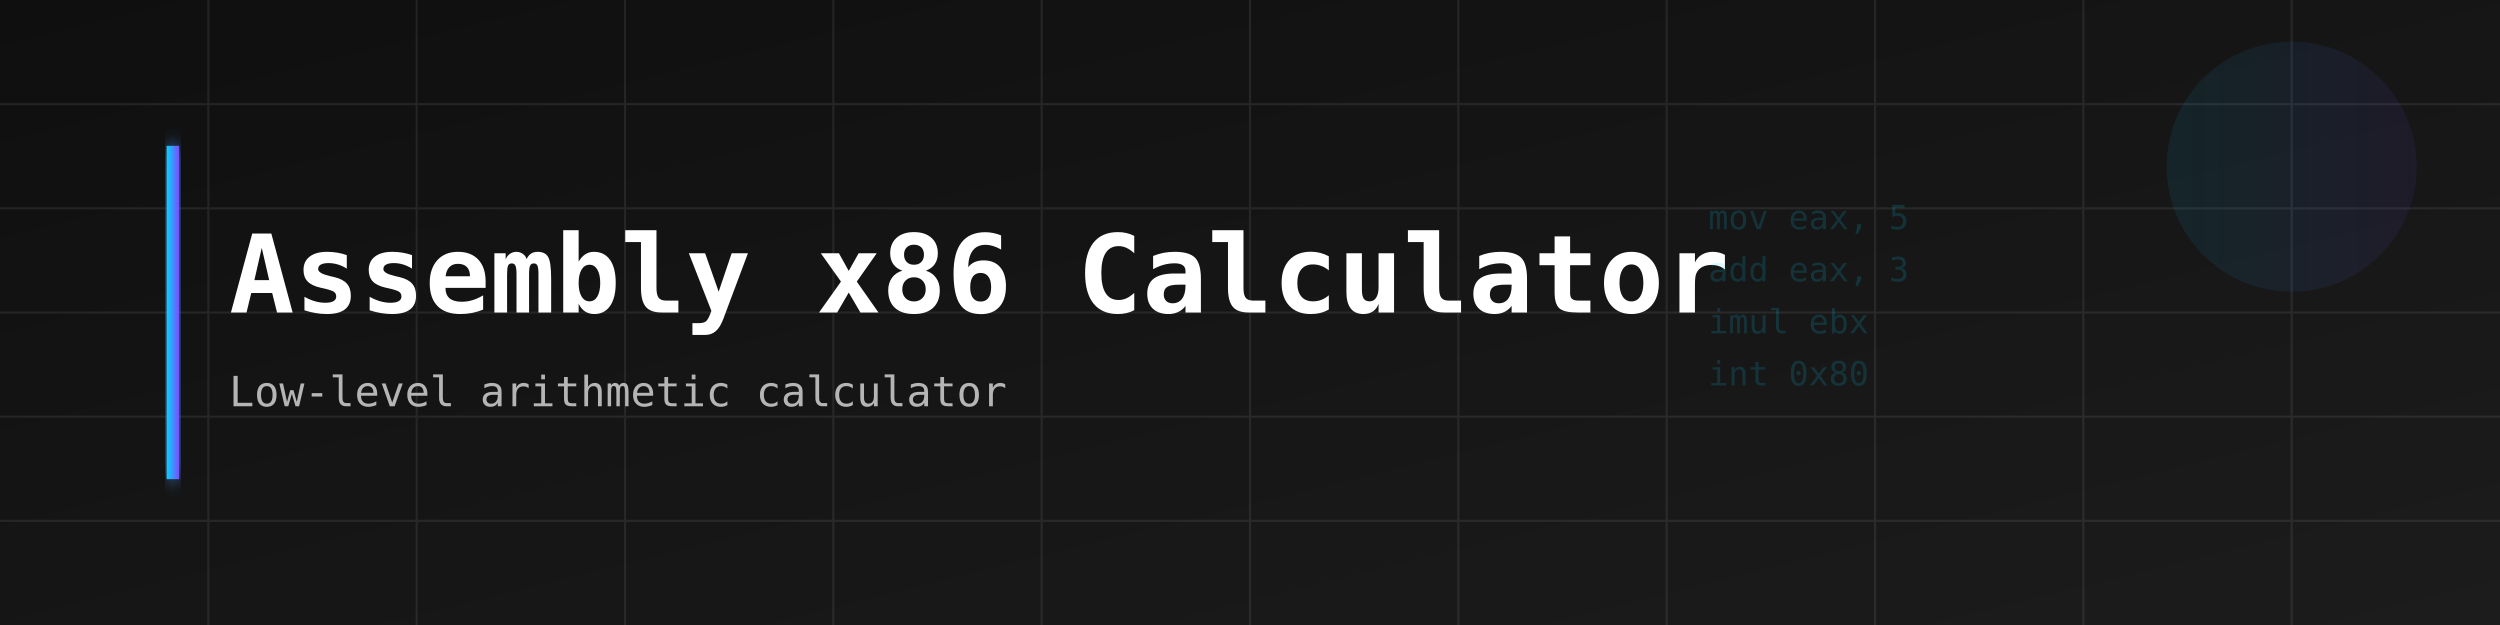
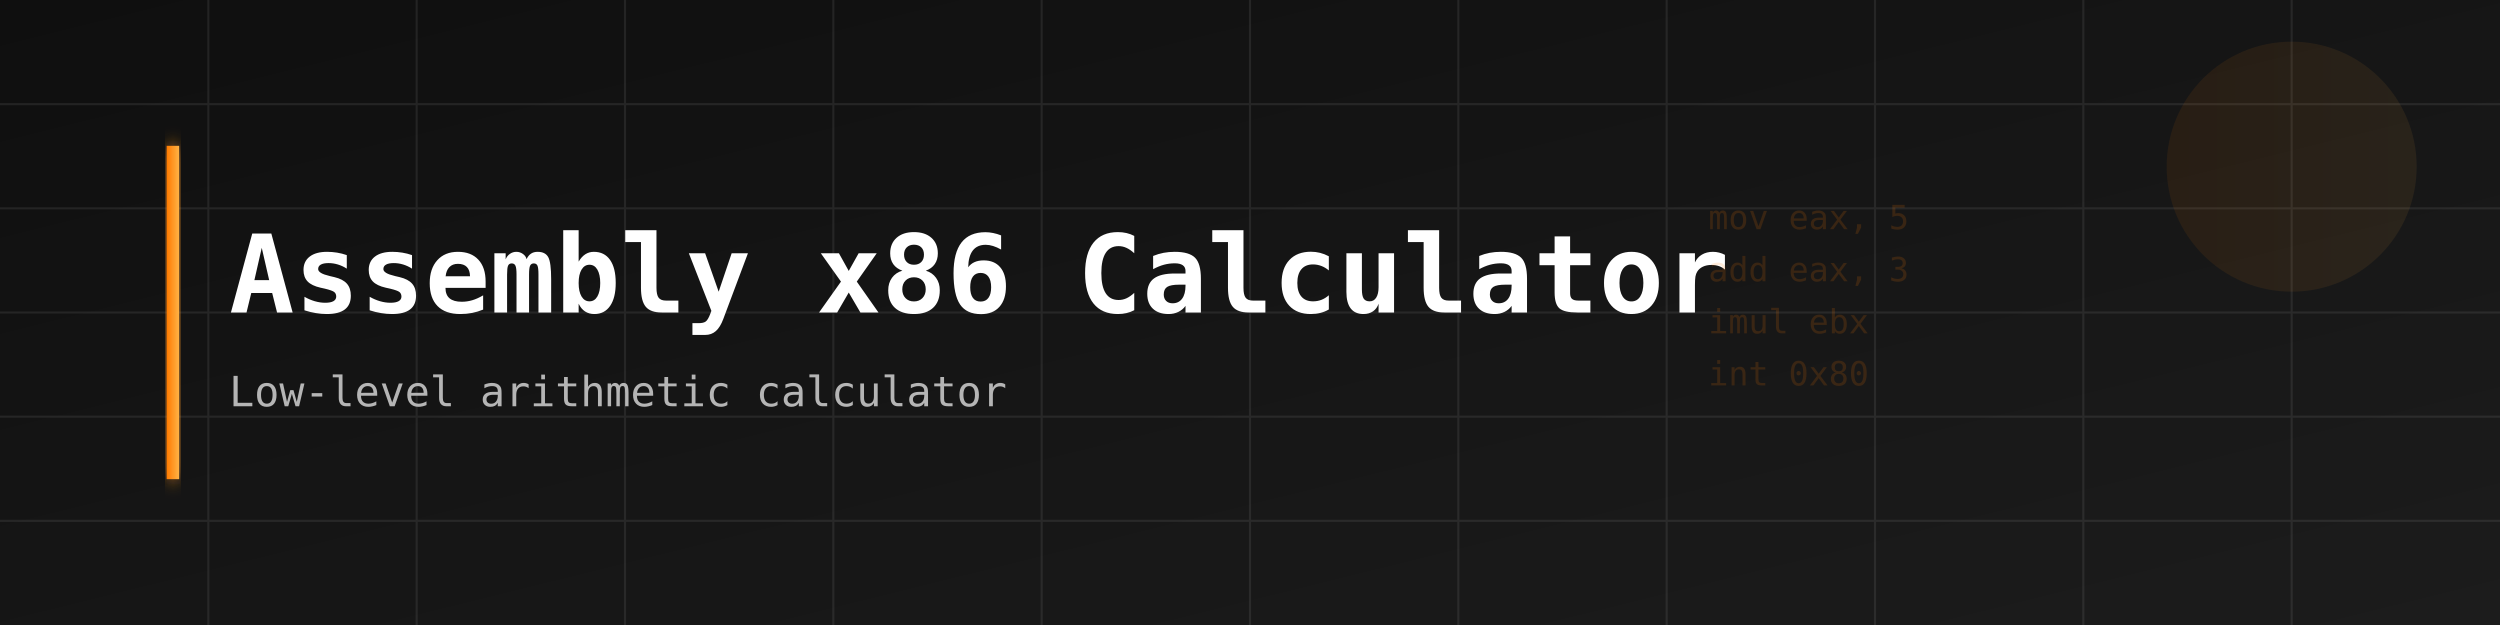
<svg xmlns="http://www.w3.org/2000/svg" width="1200" height="300" viewBox="0 0 1200 300">
  <defs>
    <linearGradient id="bg" x1="0" y1="0" x2="1" y2="1">
      <stop offset="0%" stop-color="#0f0f0f" />
      <stop offset="100%" stop-color="#1c1c1c" />
    </linearGradient>
    <linearGradient id="accent" x1="0" y1="0" x2="1" y2="0">
-       <stop offset="0%" stop-color="#00d4ff" />
-       <stop offset="100%" stop-color="#7c4dff" />
+       <stop offset="0%" stop-color="#ff7a00" />
+       <stop offset="100%" stop-color="#ffb347" />
    </linearGradient>
    <filter id="glow">
      <feGaussianBlur stdDeviation="4" result="blur" />
      <feMerge>
        <feMergeNode in="blur" />
        <feMergeNode in="SourceGraphic" />
      </feMerge>
    </filter>
  </defs>
  <rect width="1200" height="300" fill="url(#bg)" />
  <g opacity="0.08">
    <path d="M0 50 H1200 M0 100 H1200 M0 150 H1200 M0 200 H1200 M0 250 H1200" stroke="#ffffff" />
    <path d="M100 0 V300 M200 0 V300 M300 0 V300 M400 0 V300 M500 0 V300              M600 0 V300 M700 0 V300 M800 0 V300 M900 0 V300 M1000 0 V300 M1100 0 V300" stroke="#ffffff" />
  </g>
  <rect x="80" y="70" width="6" height="160" fill="url(#accent)" filter="url(#glow)" />
  <text x="110" y="150" fill="#ffffff" font-size="52" font-family="JetBrains Mono, Consolas, monospace" font-weight="700">
    Assembly x86 Calculator
  </text>
  <text x="110" y="195" fill="#b5b5b5" font-size="20" font-family="JetBrains Mono, Consolas, monospace">
    Low-level arithmetic calculator
  </text>
-   <g opacity="0.15" font-family="monospace" font-size="16" fill="#00d4ff">
+   <g opacity="0.15" font-family="monospace" font-size="16" fill="#ff7a00">
    <text x="820" y="110">mov eax, 5</text>
    <text x="820" y="135">add eax, 3</text>
    <text x="820" y="160">imul ebx</text>
    <text x="820" y="185">int 0x80</text>
  </g>
  <circle cx="1100" cy="80" r="60" fill="url(#accent)" opacity="0.08" />
</svg>
